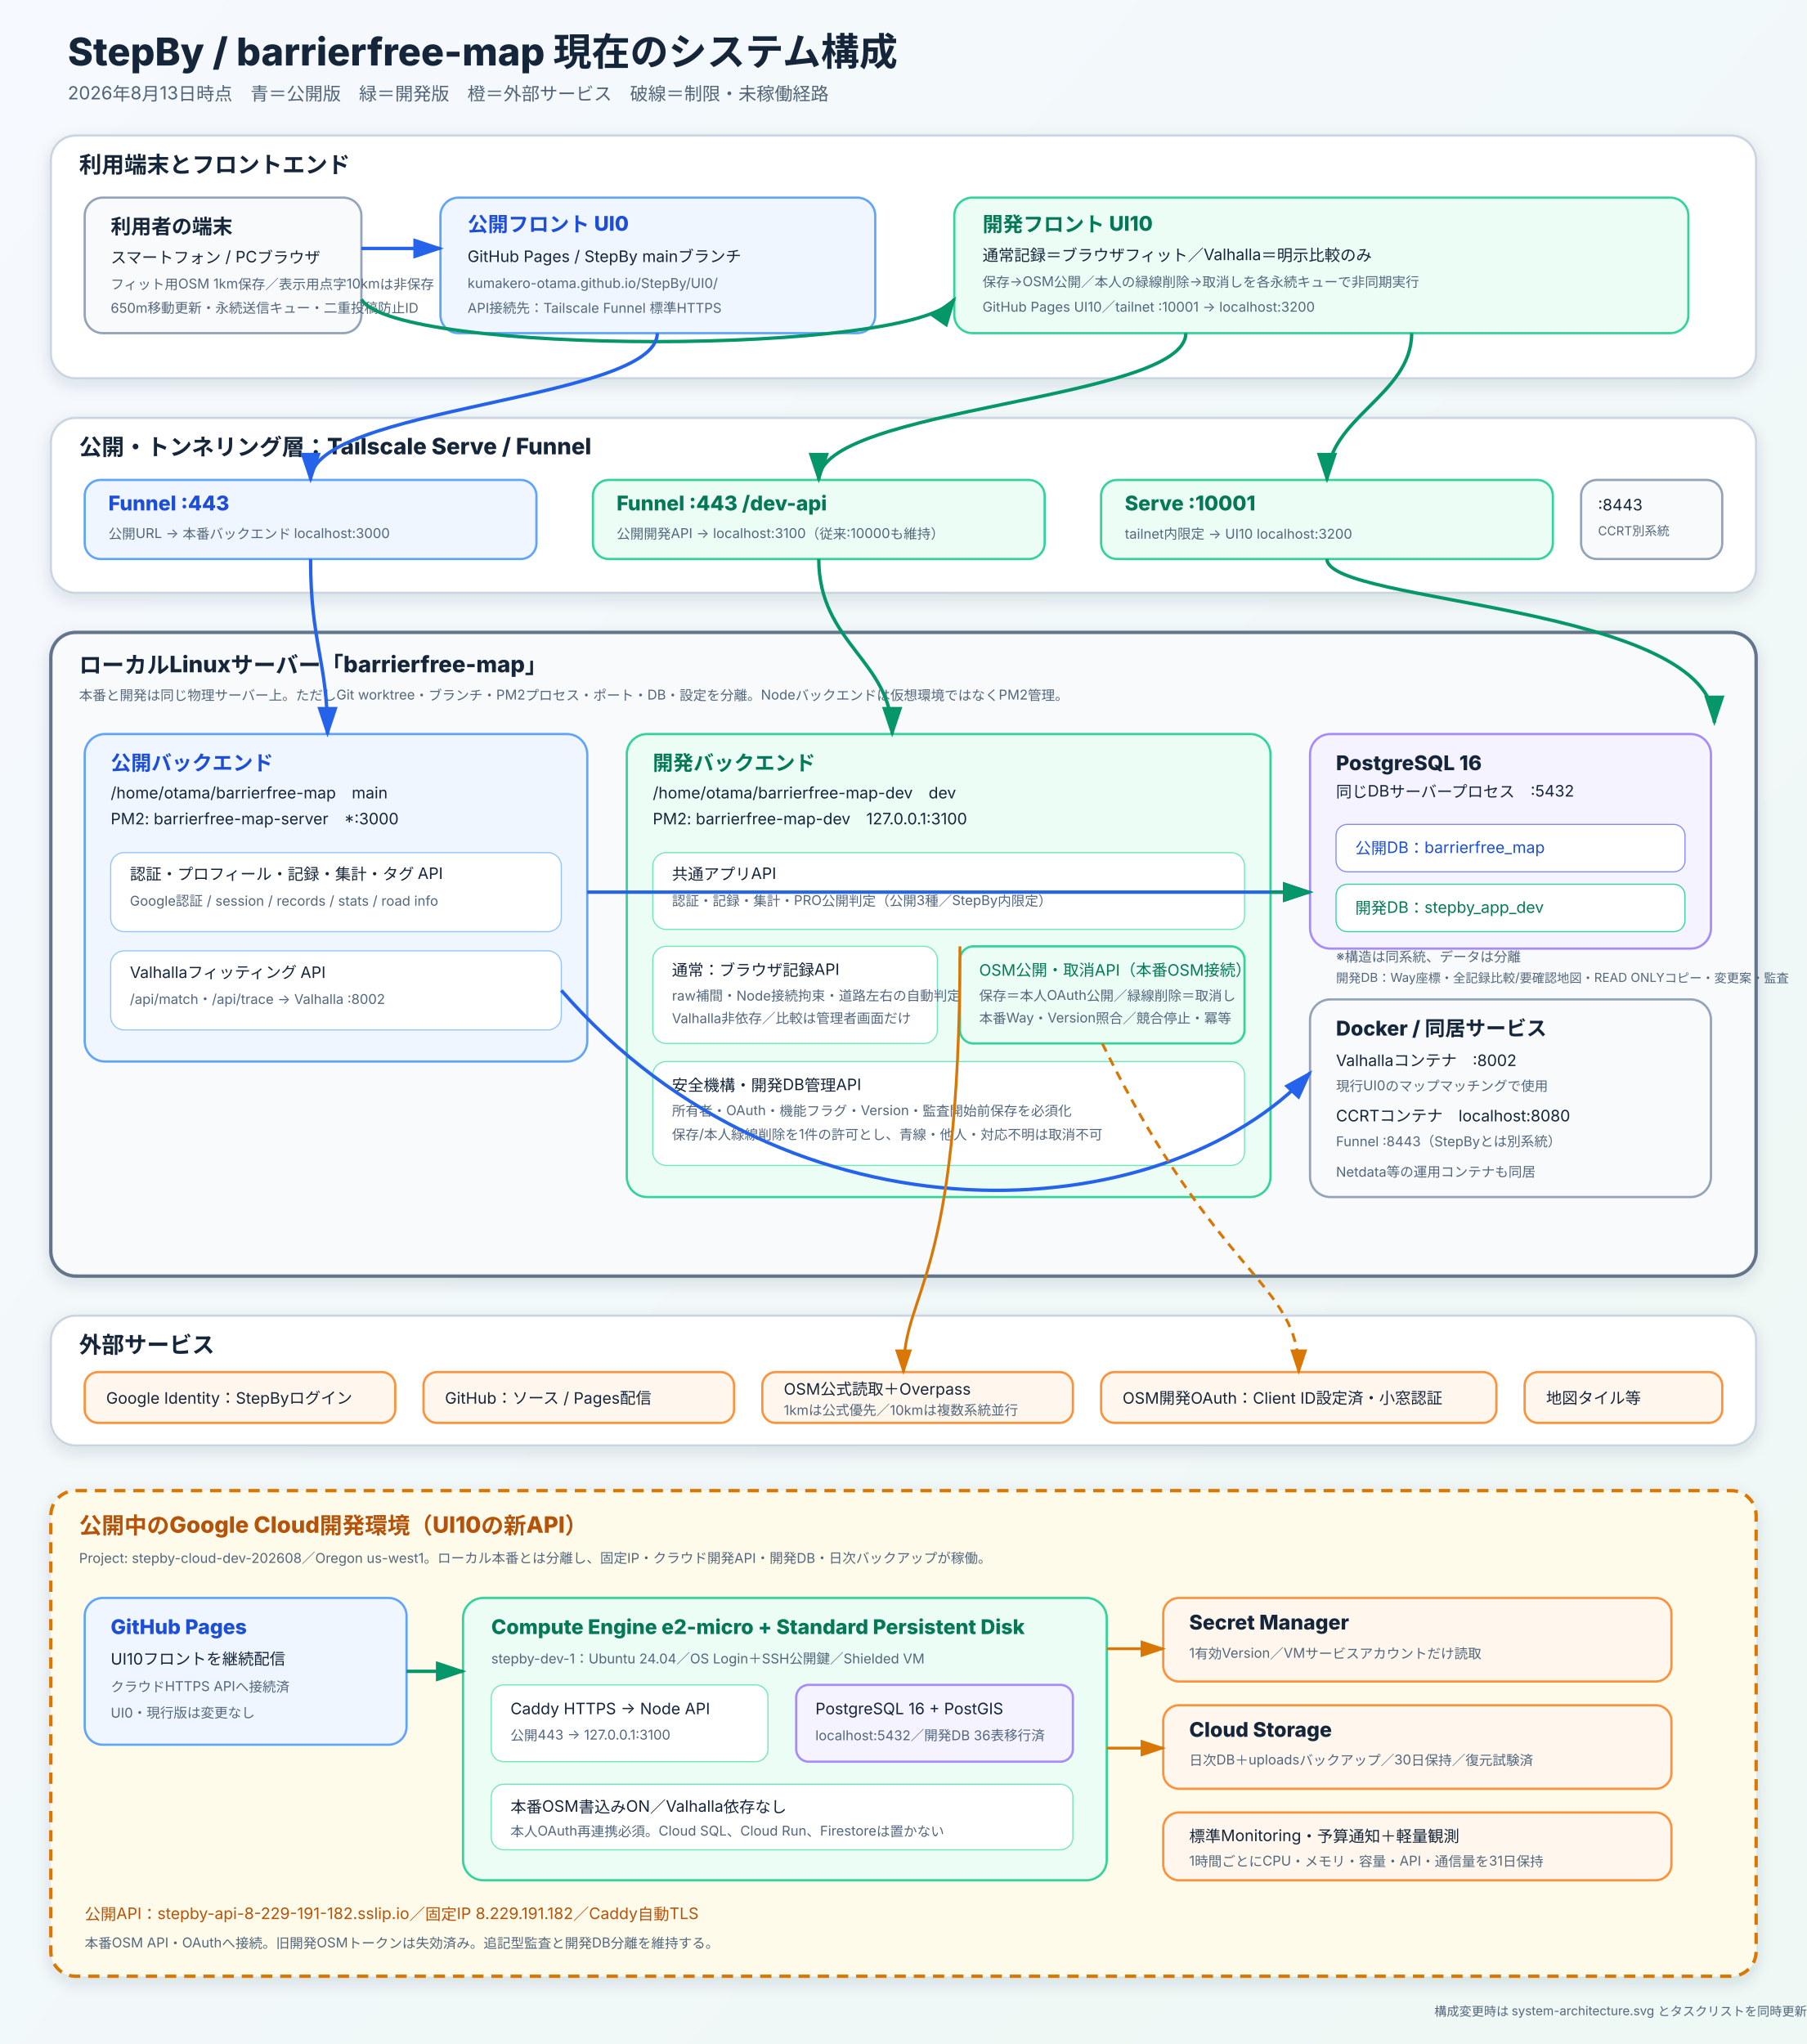
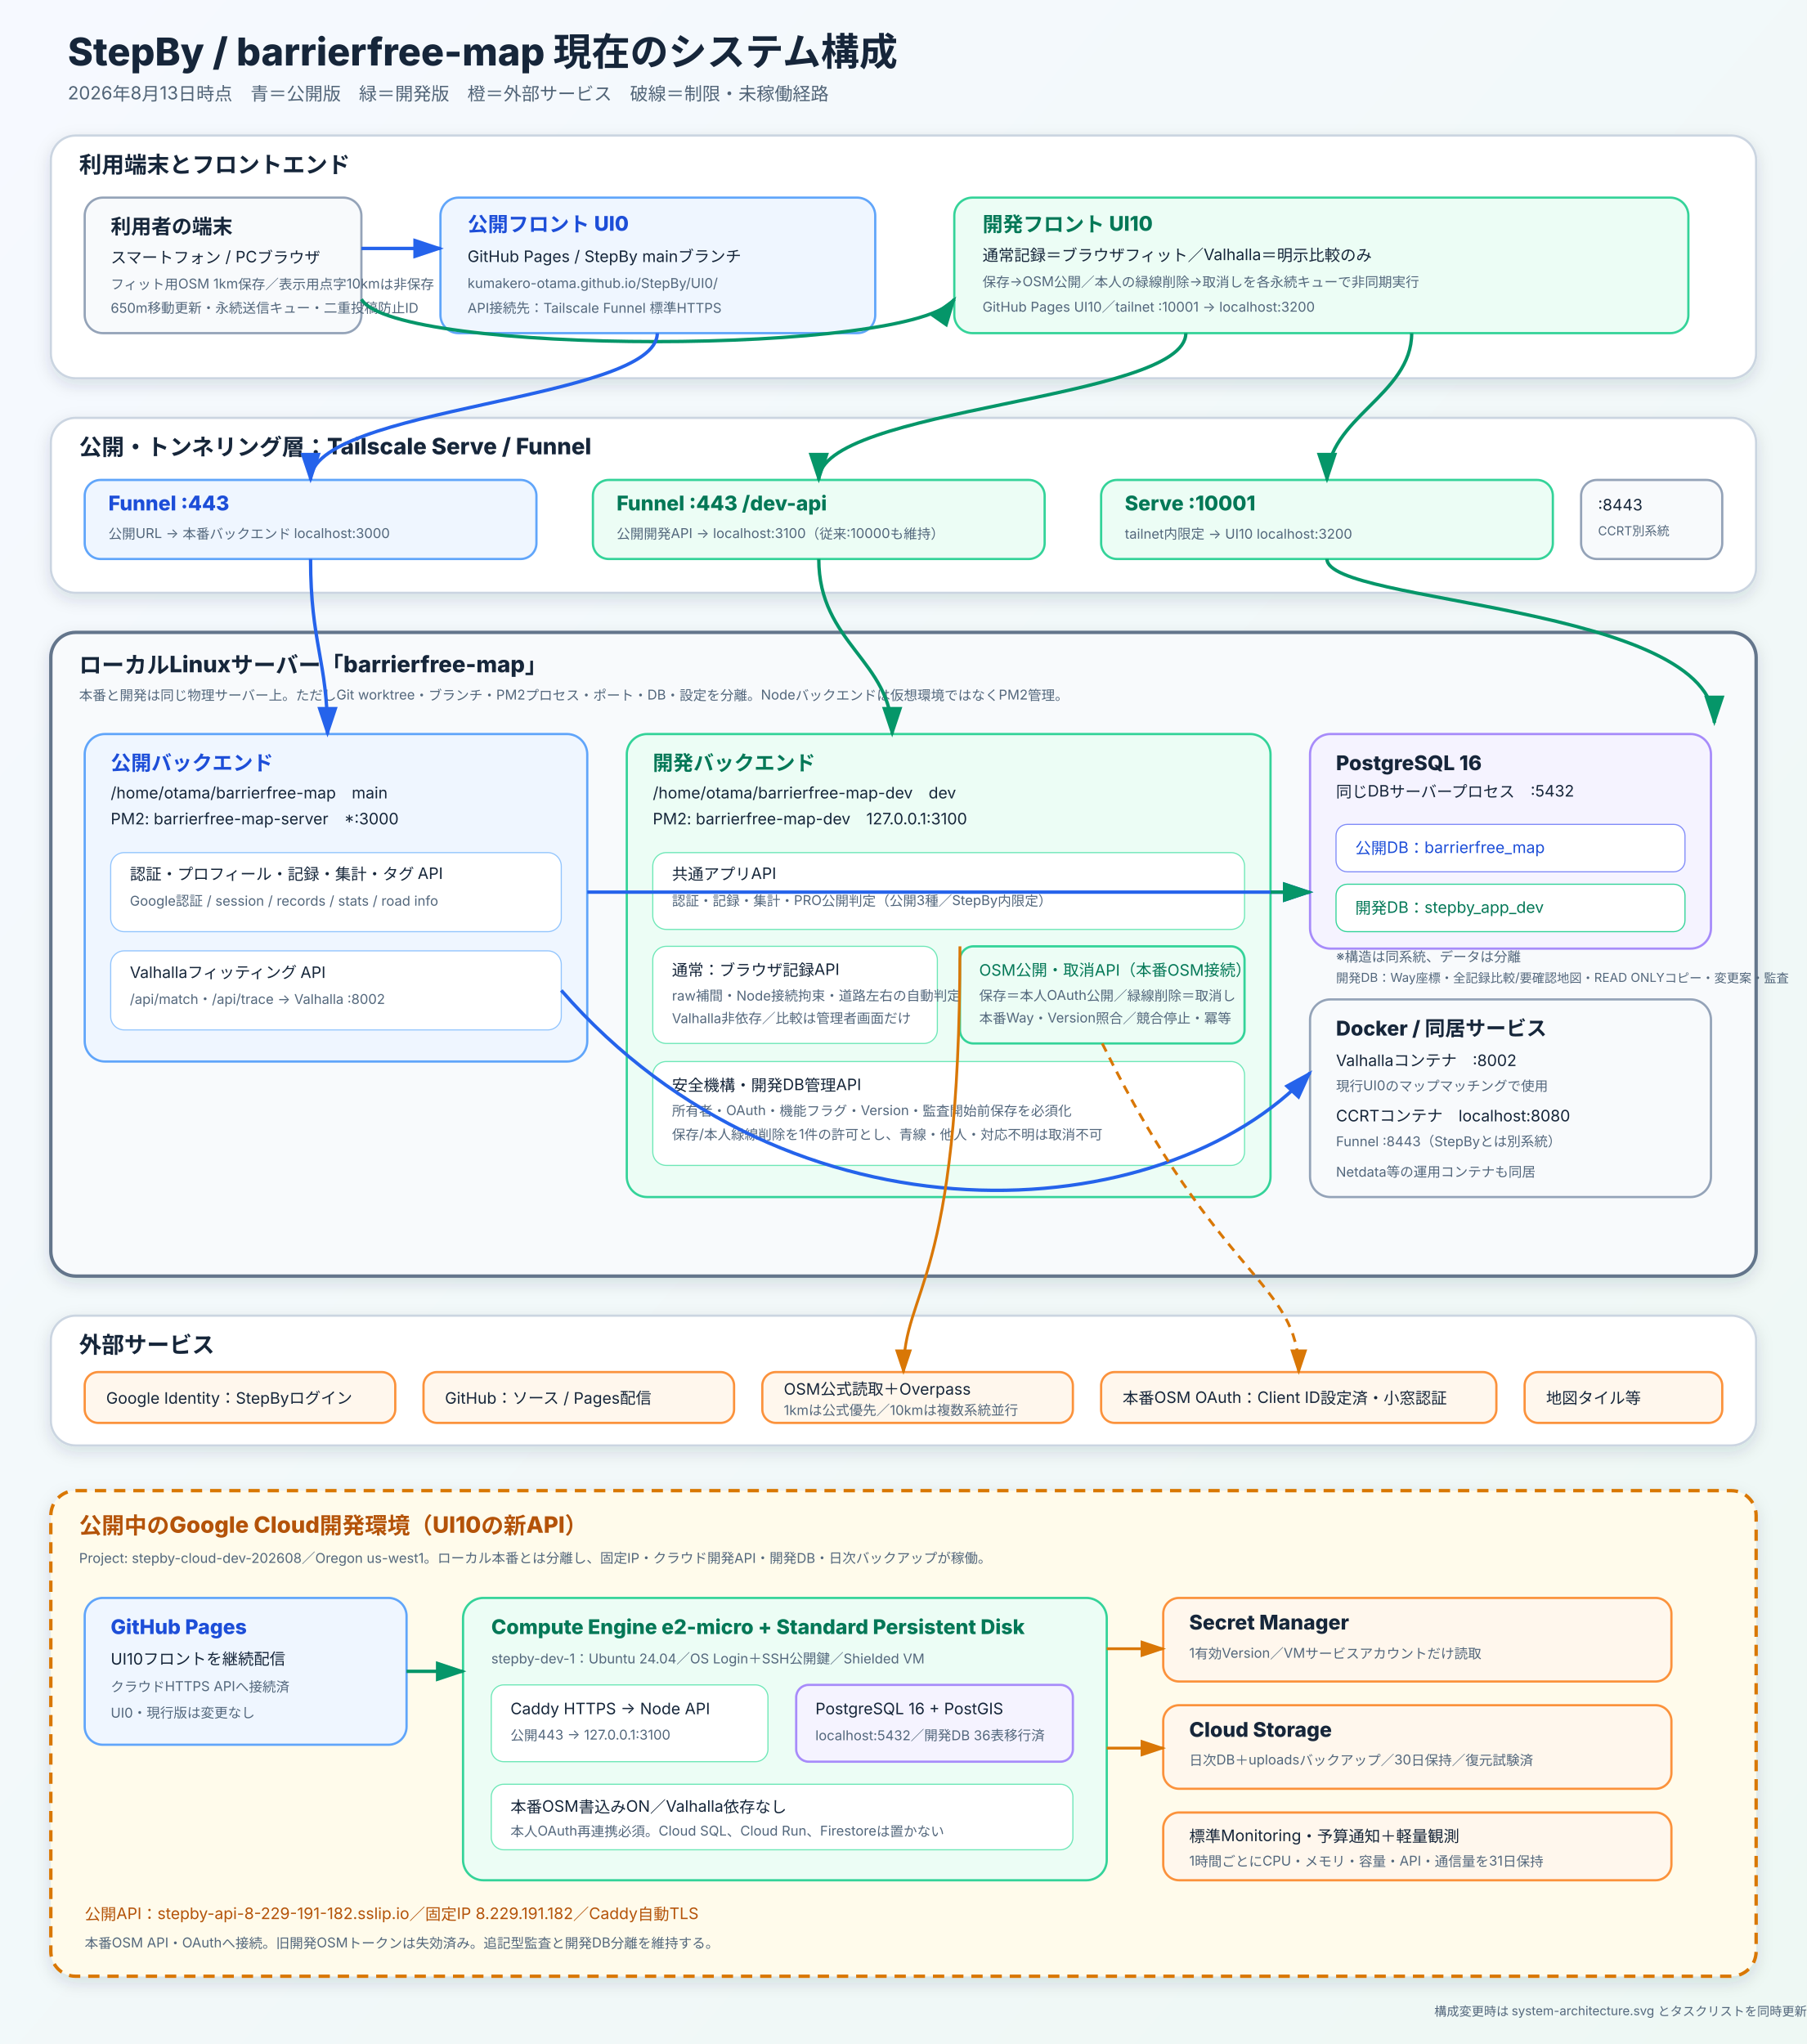
<svg xmlns="http://www.w3.org/2000/svg" width="1600" height="1810" viewBox="0 0 1600 1810" role="img" aria-labelledby="title desc">
  <defs>
    <linearGradient id="bg" x1="0" y1="0" x2="1" y2="1">
      <stop stop-color="#f6f9ff" />
      <stop offset="1" stop-color="#eef8f4" />
    </linearGradient>
    <filter id="shadow" x="-20%" y="-20%" width="140%" height="140%">
      <feDropShadow dx="0" dy="5" stdDeviation="7" flood-color="#19324d" flood-opacity=".13" />
    </filter>
    <marker id="arrowBlue" markerWidth="10" markerHeight="10" refX="8" refY="3" orient="auto">
      <path d="M0,0 L0,6 L9,3 z" fill="#2563eb" />
    </marker>
    <marker id="arrowGreen" markerWidth="10" markerHeight="10" refX="8" refY="3" orient="auto">
      <path d="M0,0 L0,6 L9,3 z" fill="#059669" />
    </marker>
    <marker id="arrowOrange" markerWidth="10" markerHeight="10" refX="8" refY="3" orient="auto">
      <path d="M0,0 L0,6 L9,3 z" fill="#d97706" />
    </marker>
    <marker id="arrowGray" markerWidth="10" markerHeight="10" refX="8" refY="3" orient="auto">
      <path d="M0,0 L0,6 L9,3 z" fill="#64748b" />
    </marker>
    <style>
      text{font-family:-apple-system,BlinkMacSystemFont,"Segoe UI","Noto Sans JP",sans-serif;fill:#16263a}
      .title{font-size:34px;font-weight:800}.subtitle{font-size:16px;fill:#516477}.section{font-size:20px;font-weight:800}.boxTitle{font-size:18px;font-weight:800}.body{font-size:14px}.small{font-size:12px;fill:#53677c}.tiny{font-size:11px;fill:#53677c}.white{fill:#fff}.prodText{fill:#1d4ed8}.devText{fill:#047857}.warnText{fill:#b45309}.muted{fill:#64748b}
      .outer{fill:#fff;stroke:#cbd5e1;stroke-width:2}.prod{fill:#eff6ff;stroke:#60a5fa;stroke-width:2}.dev{fill:#ecfdf5;stroke:#34d399;stroke-width:2}.db{fill:#f5f3ff;stroke:#a78bfa;stroke-width:2}.external{fill:#fff7ed;stroke:#fb923c;stroke-width:2}.infra{fill:#f8fafc;stroke:#94a3b8;stroke-width:2}.locked{fill:#fff7ed;stroke:#f59e0b;stroke-width:2;stroke-dasharray:7 5}.lineProd{fill:none;stroke:#2563eb;stroke-width:3;marker-end:url(#arrowBlue)}.lineDev{fill:none;stroke:#059669;stroke-width:3;marker-end:url(#arrowGreen)}.lineExt{fill:none;stroke:#d97706;stroke-width:2.5;marker-end:url(#arrowOrange)}.lineGray{fill:none;stroke:#64748b;stroke-width:2.5;marker-end:url(#arrowGray)}.dash{stroke-dasharray:8 6}.pill{rx:12;ry:12}
    </style>
  </defs>
  <rect width="1600" height="1810" fill="url(#bg)" />
  <text x="60" y="58" class="title">StepBy / barrierfree-map 現在のシステム構成</text>
  <text x="60" y="88" class="subtitle">2026年8月13日時点　青＝公開版　緑＝開発版　橙＝外部サービス　破線＝制限・未稼働経路</text>
  <rect x="45" y="120" width="1510" height="215" rx="22" class="outer" filter="url(#shadow)" />
  <text x="70" y="153" class="section">利用端末とフロントエンド</text>
  <rect x="75" y="175" width="245" height="120" rx="16" class="infra" />
  <text x="98" y="207" class="boxTitle">利用者の端末</text>
  <text x="98" y="233" class="body">スマートフォン / PCブラウザ</text>
  <text x="98" y="256" class="small">フィット用OSM 1km保存／表示用点字10kmは非保存</text>
  <text x="98" y="277" class="small">650m移動更新・永続送信キュー・二重投稿防止ID</text>
  <rect x="390" y="175" width="385" height="120" rx="16" class="prod" />
  <text x="414" y="205" class="boxTitle prodText">公開フロント UI0</text>
  <text x="414" y="232" class="body">GitHub Pages / StepBy mainブランチ</text>
  <text x="414" y="255" class="small">kumakero-otama.github.io/StepBy/UI0/</text>
  <text x="414" y="277" class="small">API接続先：Tailscale Funnel 標準HTTPS</text>
  <rect x="845" y="175" width="650" height="120" rx="16" class="dev" />
  <text x="870" y="205" class="boxTitle devText">開発フロント UI10</text>
  <text x="870" y="231" class="body">通常記録＝ブラウザフィット／Valhalla＝明示比較のみ</text>
  <text x="870" y="254" class="small">保存→OSM公開／本人の緑線削除→取消しを各永続キューで非同期実行</text>
  <text x="870" y="276" class="small">GitHub Pages UI10／tailnet :10001 → localhost:3200</text>
  <path d="M320 220 H390" class="lineProd" />
  <path d="M320 265 C350 315 810 315 845 265" class="lineDev" />
  <rect x="45" y="370" width="1510" height="155" rx="22" class="outer" filter="url(#shadow)" />
  <text x="70" y="403" class="section">公開・トンネリング層：Tailscale Serve / Funnel</text>
  <rect x="75" y="425" width="400" height="70" rx="14" class="prod" />
  <text x="96" y="452" class="boxTitle prodText">Funnel :443</text>
  <text x="96" y="477" class="small">公開URL → 本番バックエンド localhost:3000</text>
  <rect x="525" y="425" width="400" height="70" rx="14" class="dev" />
  <text x="546" y="452" class="boxTitle devText">Funnel :443 /dev-api</text>
  <text x="546" y="477" class="small">公開開発API → localhost:3100（従来:10000も維持）</text>
  <rect x="975" y="425" width="400" height="70" rx="14" class="dev" />
  <text x="996" y="452" class="boxTitle devText">Serve :10001</text>
  <text x="996" y="477" class="small">tailnet内限定 → UI10 localhost:3200</text>
  <rect x="1400" y="425" width="125" height="70" rx="14" class="infra" />
  <text x="1415" y="452" class="body">:8443</text>
  <text x="1415" y="474" class="tiny">CCRT別系統</text>
  <rect x="45" y="560" width="1510" height="570" rx="22" fill="#f8fafc" stroke="#64748b" stroke-width="3" filter="url(#shadow)" />
  <text x="70" y="596" class="section">ローカルLinuxサーバー「barrierfree-map」</text>
  <text x="70" y="620" class="small">本番と開発は同じ物理サーバー上。ただしGit worktree・ブランチ・PM2プロセス・ポート・DB・設定を分離。Nodeバックエンドは仮想環境ではなくPM2管理。</text>
  <rect x="75" y="650" width="445" height="290" rx="18" class="prod" />
  <text x="98" y="682" class="boxTitle prodText">公開バックエンド</text>
  <text x="98" y="707" class="body">/home/otama/barrierfree-map　main</text>
  <text x="98" y="730" class="body">PM2: barrierfree-map-server　*:3000</text>
  <rect x="98" y="755" width="399" height="70" rx="12" fill="#fff" stroke="#93c5fd" />
  <text x="115" y="779" class="body">認証・プロフィール・記録・集計・タグ API</text>
  <text x="115" y="802" class="small">Google認証 / session / records / stats / road info</text>
  <rect x="98" y="842" width="399" height="70" rx="12" fill="#fff" stroke="#93c5fd" />
  <text x="115" y="866" class="body">Valhallaフィッティング API</text>
  <text x="115" y="889" class="small">/api/match・/api/trace → Valhalla :8002</text>
  <rect x="555" y="650" width="570" height="410" rx="18" class="dev" />
  <text x="578" y="682" class="boxTitle devText">開発バックエンド</text>
  <text x="578" y="707" class="body">/home/otama/barrierfree-map-dev　dev</text>
  <text x="578" y="730" class="body">PM2: barrierfree-map-dev　127.0.0.1:3100</text>
  <rect x="578" y="755" width="524" height="68" rx="12" fill="#fff" stroke="#6ee7b7" />
  <text x="595" y="779" class="body">共通アプリAPI</text>
  <text x="595" y="802" class="small">認証・記録・集計・PRO公開判定（公開3種／StepBy内限定）</text>
  <rect x="578" y="838" width="252" height="86" rx="12" fill="#fff" stroke="#6ee7b7" />
  <text x="595" y="864" class="body">通常：ブラウザ記録API</text>
  <text x="595" y="886" class="small">raw補間・Node接続拘束・道路左右の自動判定</text>
  <text x="595" y="906" class="small">Valhalla非依存／比較は管理者画面だけ</text>
  <rect x="850" y="838" width="252" height="86" rx="12" class="dev" />
  <text x="867" y="864" class="body devText">OSM公開・取消API（本番OSM接続）</text>
  <text x="867" y="886" class="small">保存＝本人OAuth公開／緑線削除＝取消し</text>
  <text x="867" y="906" class="small">本番Way・Version照合／競合停止・冪等</text>
  <rect x="578" y="940" width="524" height="92" rx="12" fill="#fff" stroke="#6ee7b7" />
  <text x="595" y="966" class="body">安全機構・開発DB管理API</text>
  <text x="595" y="988" class="small">所有者・OAuth・機能フラグ・Version・監査開始前保存を必須化</text>
  <text x="595" y="1009" class="small">保存/本人緑線削除を1件の許可とし、青線・他人・対応不明は取消不可</text>
  <rect x="1160" y="650" width="355" height="190" rx="18" class="db" />
  <text x="1183" y="682" class="boxTitle">PostgreSQL 16</text>
  <text x="1183" y="706" class="body">同じDBサーバープロセス　:5432</text>
  <rect x="1183" y="730" width="309" height="42" rx="10" fill="#fff" stroke="#818cf8" />
  <text x="1200" y="756" class="body prodText">公開DB：barrierfree_map</text>
  <rect x="1183" y="783" width="309" height="42" rx="10" fill="#fff" stroke="#34d399" />
  <text x="1200" y="809" class="body devText">開発DB：stepby_app_dev</text>
  <text x="1183" y="851" class="small">※構造は同系統、データは分離</text>
  <text x="1183" y="870" class="tiny">開発DB：Way座標・全記録比較/要確認地図・READ ONLYコピー・変更案・監査</text>
  <rect x="1160" y="885" width="355" height="175" rx="18" class="infra" />
  <text x="1183" y="917" class="boxTitle">Docker / 同居サービス</text>
  <text x="1183" y="944" class="body">Valhallaコンテナ　:8002</text>
  <text x="1183" y="966" class="small">現行UI0のマップマッチングで使用</text>
  <text x="1183" y="993" class="body">CCRTコンテナ　localhost:8080</text>
  <text x="1183" y="1015" class="small">Funnel :8443（StepByとは別系統）</text>
  <text x="1183" y="1042" class="small">Netdata等の運用コンテナも同居</text>
  <path d="M520 790 H1160" class="lineProd" />
  <path d="M1125 790 H1160" class="lineDev" />
  <path d="M497 877 C700 1110 1030 1090 1160 950" class="lineProd" />
  <rect x="45" y="1165" width="1510" height="115" rx="22" class="outer" filter="url(#shadow)" />
  <text x="70" y="1198" class="section">外部サービス</text>
  <rect x="75" y="1215" width="275" height="45" rx="12" class="external" />
  <text x="94" y="1243" class="body">Google Identity：StepByログイン</text>
  <rect x="375" y="1215" width="275" height="45" rx="12" class="external" />
  <text x="394" y="1243" class="body">GitHub：ソース / Pages配信</text>
  <rect x="675" y="1215" width="275" height="45" rx="12" class="external" />
  <text x="694" y="1235" class="body">OSM公式読取＋Overpass</text>
  <text x="694" y="1253" class="small">1kmは公式優先／10kmは複数系統並行</text>
  <rect x="975" y="1215" width="350" height="45" rx="12" class="external" />
-   <text x="994" y="1243" class="body">OSM開発OAuth：Client ID設定済・小窓認証</text>
+   <text x="994" y="1243" class="body">本番OSM OAuth：Client ID設定済・小窓認証</text>
  <rect x="1350" y="1215" width="175" height="45" rx="12" class="external" />
  <text x="1369" y="1243" class="body">地図タイル等</text>
  <path d="M850 838 C850 1140 800 1140 800 1215" class="lineExt" />
  <path d="M976 924 C1080 1135 1150 1135 1150 1215" class="lineExt dash" />
  <path d="M582 295 C582 355 275 360 275 425" class="lineProd" />
  <path d="M1050 295 C1050 355 725 360 725 425" class="lineDev" />
  <path d="M1250 295 C1250 350 1175 370 1175 425" class="lineDev" />
  <path d="M275 495 C275 570 290 585 290 650" class="lineProd" />
  <path d="M725 495 C725 570 790 585 790 650" class="lineDev" />
  <path d="M1175 495 C1175 535 1518 535 1518 640" class="lineDev" />
  <rect x="45" y="1320" width="1510" height="430" rx="22" fill="#fffbeb" stroke="#d97706" stroke-width="3" stroke-dasharray="10 7" filter="url(#shadow)" />
  <text x="70" y="1358" class="section warnText">公開中のGoogle Cloud開発環境（UI10の新API）</text>
  <text x="70" y="1384" class="small">Project: stepby-cloud-dev-202608／Oregon us-west1。ローカル本番とは分離し、固定IP・クラウド開発API・開発DB・日次バックアップが稼働。</text>
  <rect x="75" y="1415" width="285" height="130" rx="16" class="prod" />
  <text x="98" y="1447" class="boxTitle prodText">GitHub Pages</text>
  <text x="98" y="1474" class="body">UI10フロントを継続配信</text>
  <text x="98" y="1498" class="small">クラウドHTTPS APIへ接続済</text>
  <text x="98" y="1521" class="small">UI0・現行版は変更なし</text>
  <rect x="410" y="1415" width="570" height="250" rx="18" class="dev" />
  <text x="435" y="1447" class="boxTitle devText">Compute Engine e2-micro + Standard Persistent Disk</text>
  <text x="435" y="1473" class="small">stepby-dev-1：Ubuntu 24.04／OS Login＋SSH公開鍵／Shielded VM</text>
  <rect x="435" y="1492" width="245" height="68" rx="11" fill="#fff" stroke="#6ee7b7" />
  <text x="452" y="1518" class="body">Caddy HTTPS → Node API</text>
  <text x="452" y="1541" class="small">公開443 → 127.0.0.1:3100</text>
  <rect x="705" y="1492" width="245" height="68" rx="11" class="db" />
  <text x="722" y="1518" class="body">PostgreSQL 16 + PostGIS</text>
  <text x="722" y="1541" class="small">localhost:5432／開発DB 36表移行済</text>
  <rect x="435" y="1580" width="515" height="58" rx="11" fill="#fff" stroke="#6ee7b7" />
  <text x="452" y="1605" class="body">本番OSM書込みON／Valhalla依存なし</text>
  <text x="452" y="1626" class="small">本人OAuth再連携必須。Cloud SQL、Cloud Run、Firestoreは置かない</text>
  <rect x="1030" y="1415" width="450" height="74" rx="14" class="external" />
  <text x="1053" y="1443" class="boxTitle">Secret Manager</text>
  <text x="1053" y="1468" class="small">1有効Version／VMサービスアカウントだけ読取</text>
  <rect x="1030" y="1510" width="450" height="74" rx="14" class="external" />
  <text x="1053" y="1538" class="boxTitle">Cloud Storage</text>
  <text x="1053" y="1563" class="small">日次DB＋uploadsバックアップ／30日保持／復元試験済</text>
  <rect x="1030" y="1605" width="450" height="60" rx="14" class="external" />
  <text x="1053" y="1631" class="body">標準Monitoring・予算通知＋軽量観測</text>
  <text x="1053" y="1652" class="small">1時間ごとにCPU・メモリ・容量・API・通信量を31日保持</text>
  <path d="M360 1480 H410" class="lineDev" />
  <path d="M980 1460 H1030" class="lineExt" />
  <path d="M980 1548 H1030" class="lineExt" />
  <text x="75" y="1700" class="body warnText">公開API：stepby-api-8-229-191-182.sslip.io／固定IP 8.229.191.182／Caddy自動TLS</text>
  <text x="75" y="1725" class="small">本番OSM API・OAuthへ接続。旧開発OSMトークンは失効済み。追記型監査と開発DB分離を維持する。</text>
  <text x="1270" y="1785" class="tiny">構成変更時は system-architecture.svg とタスクリストを同時更新する</text>
</svg>
